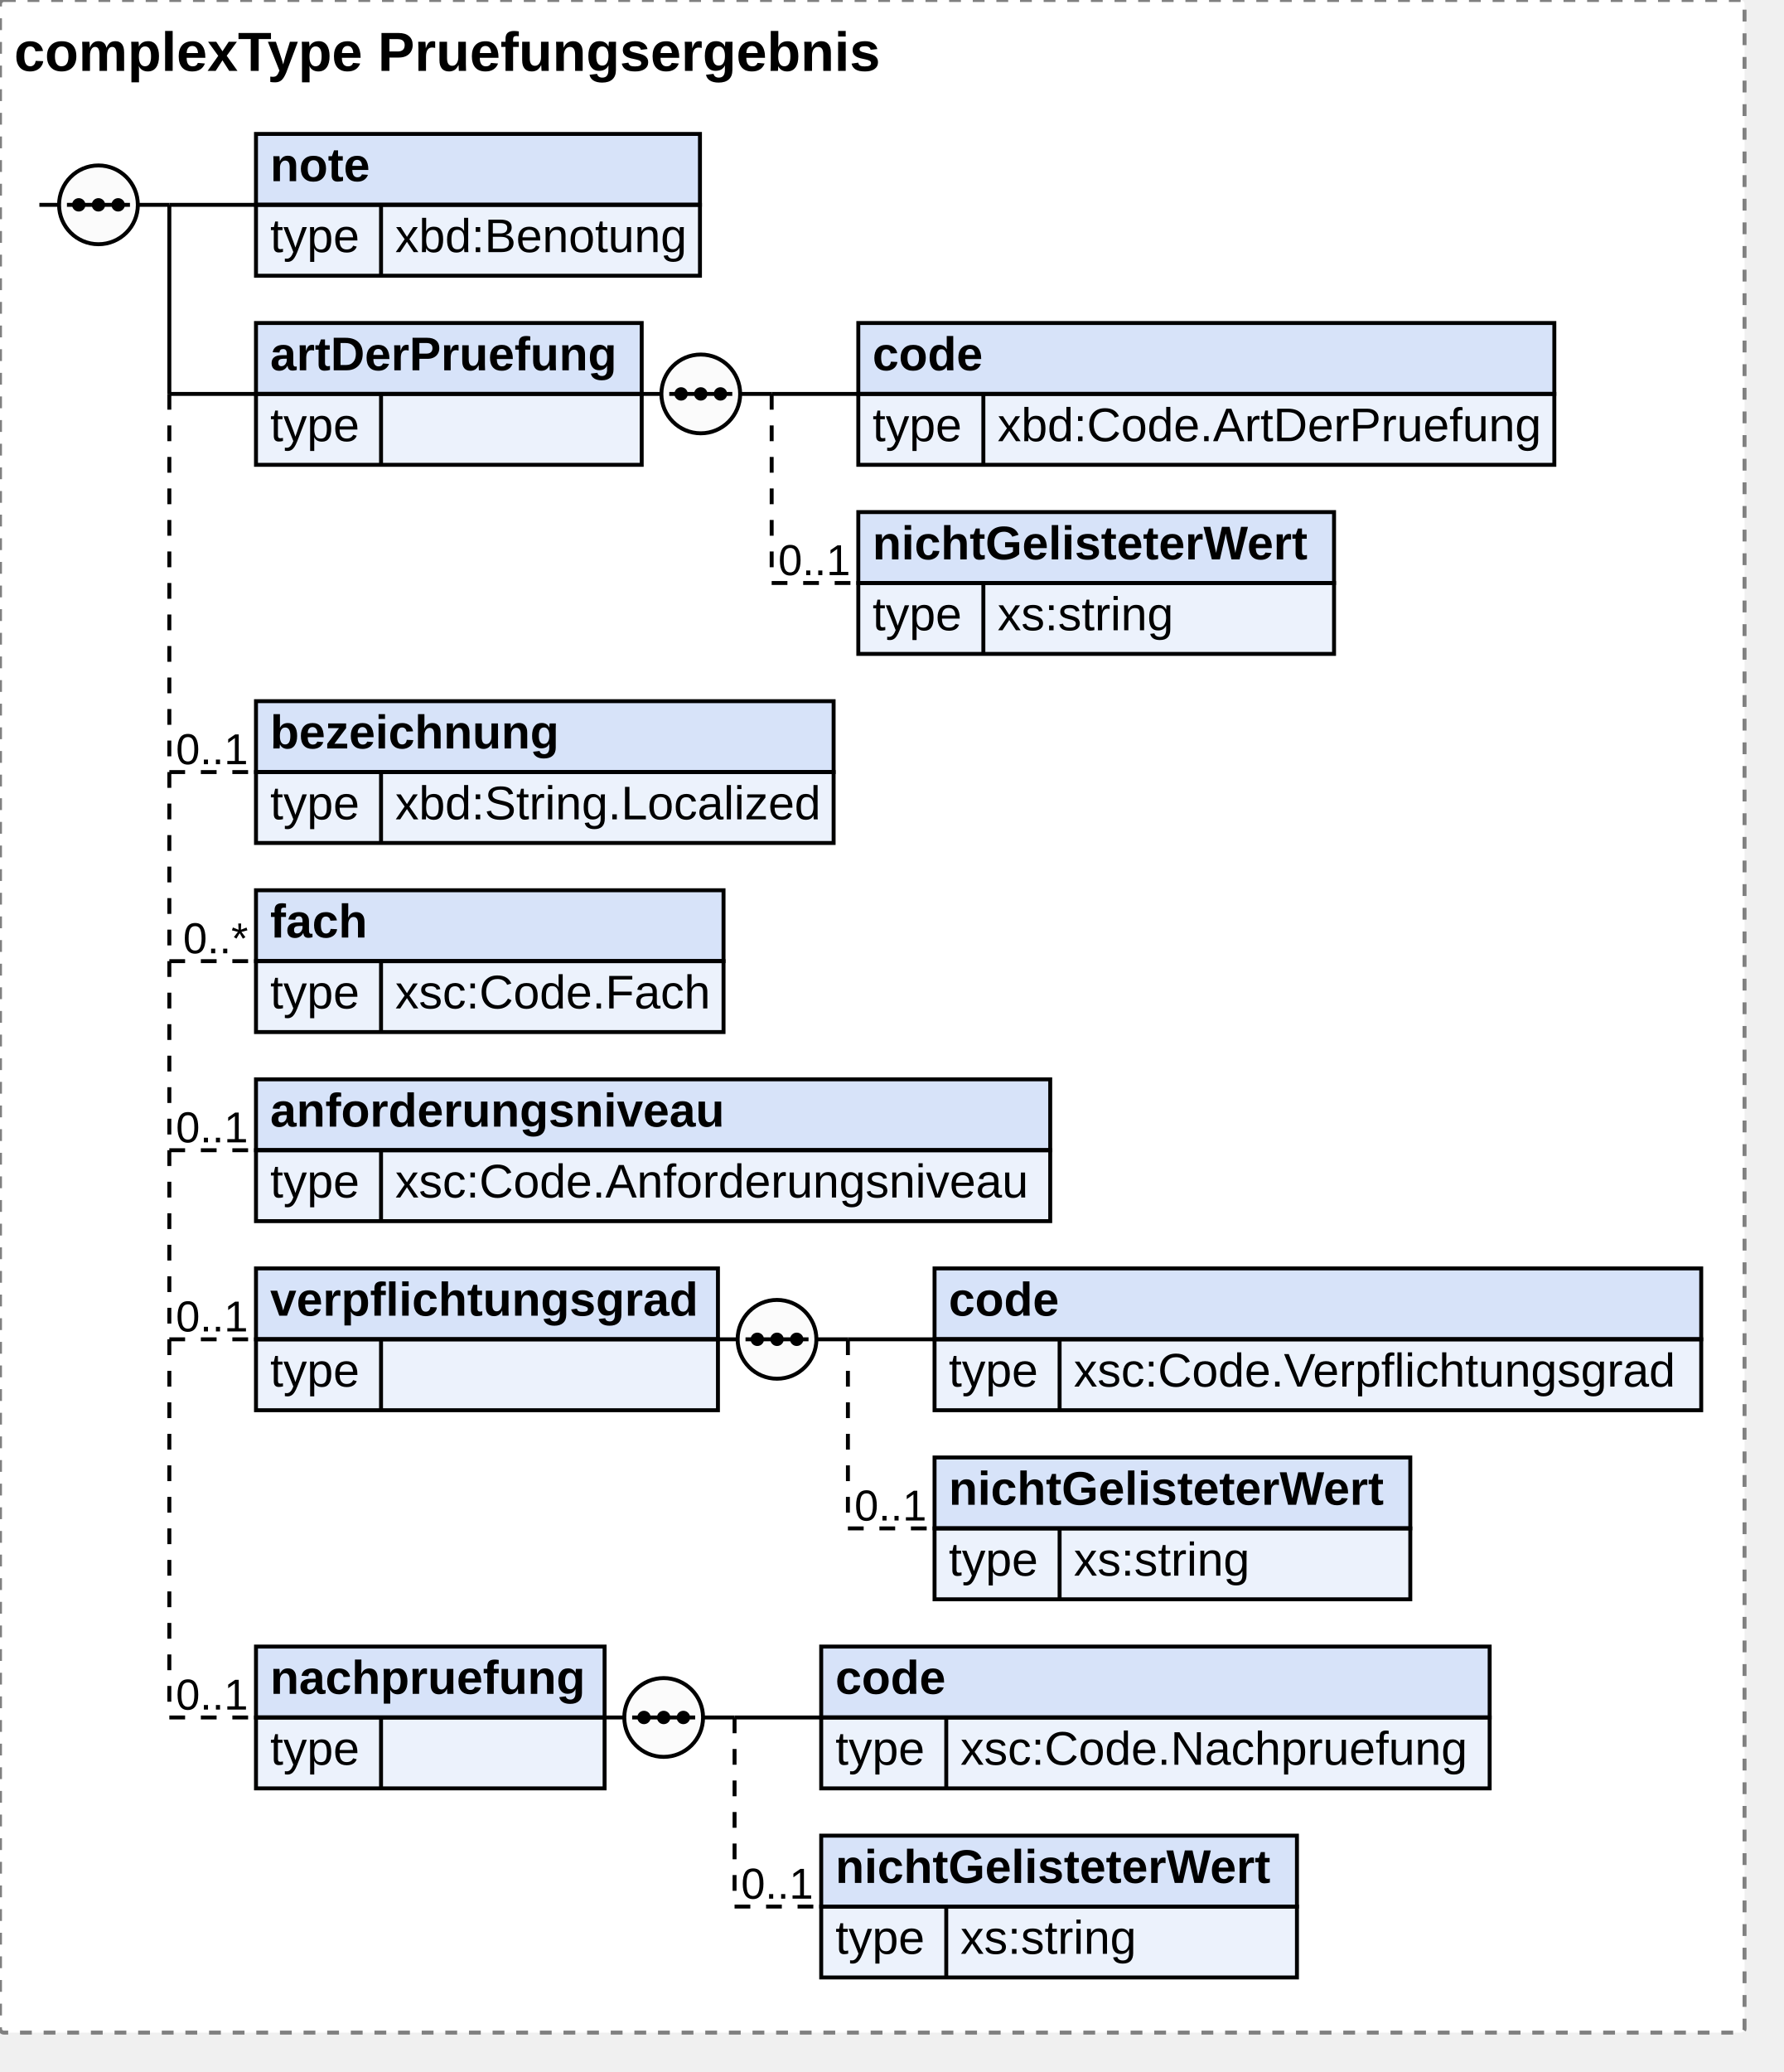
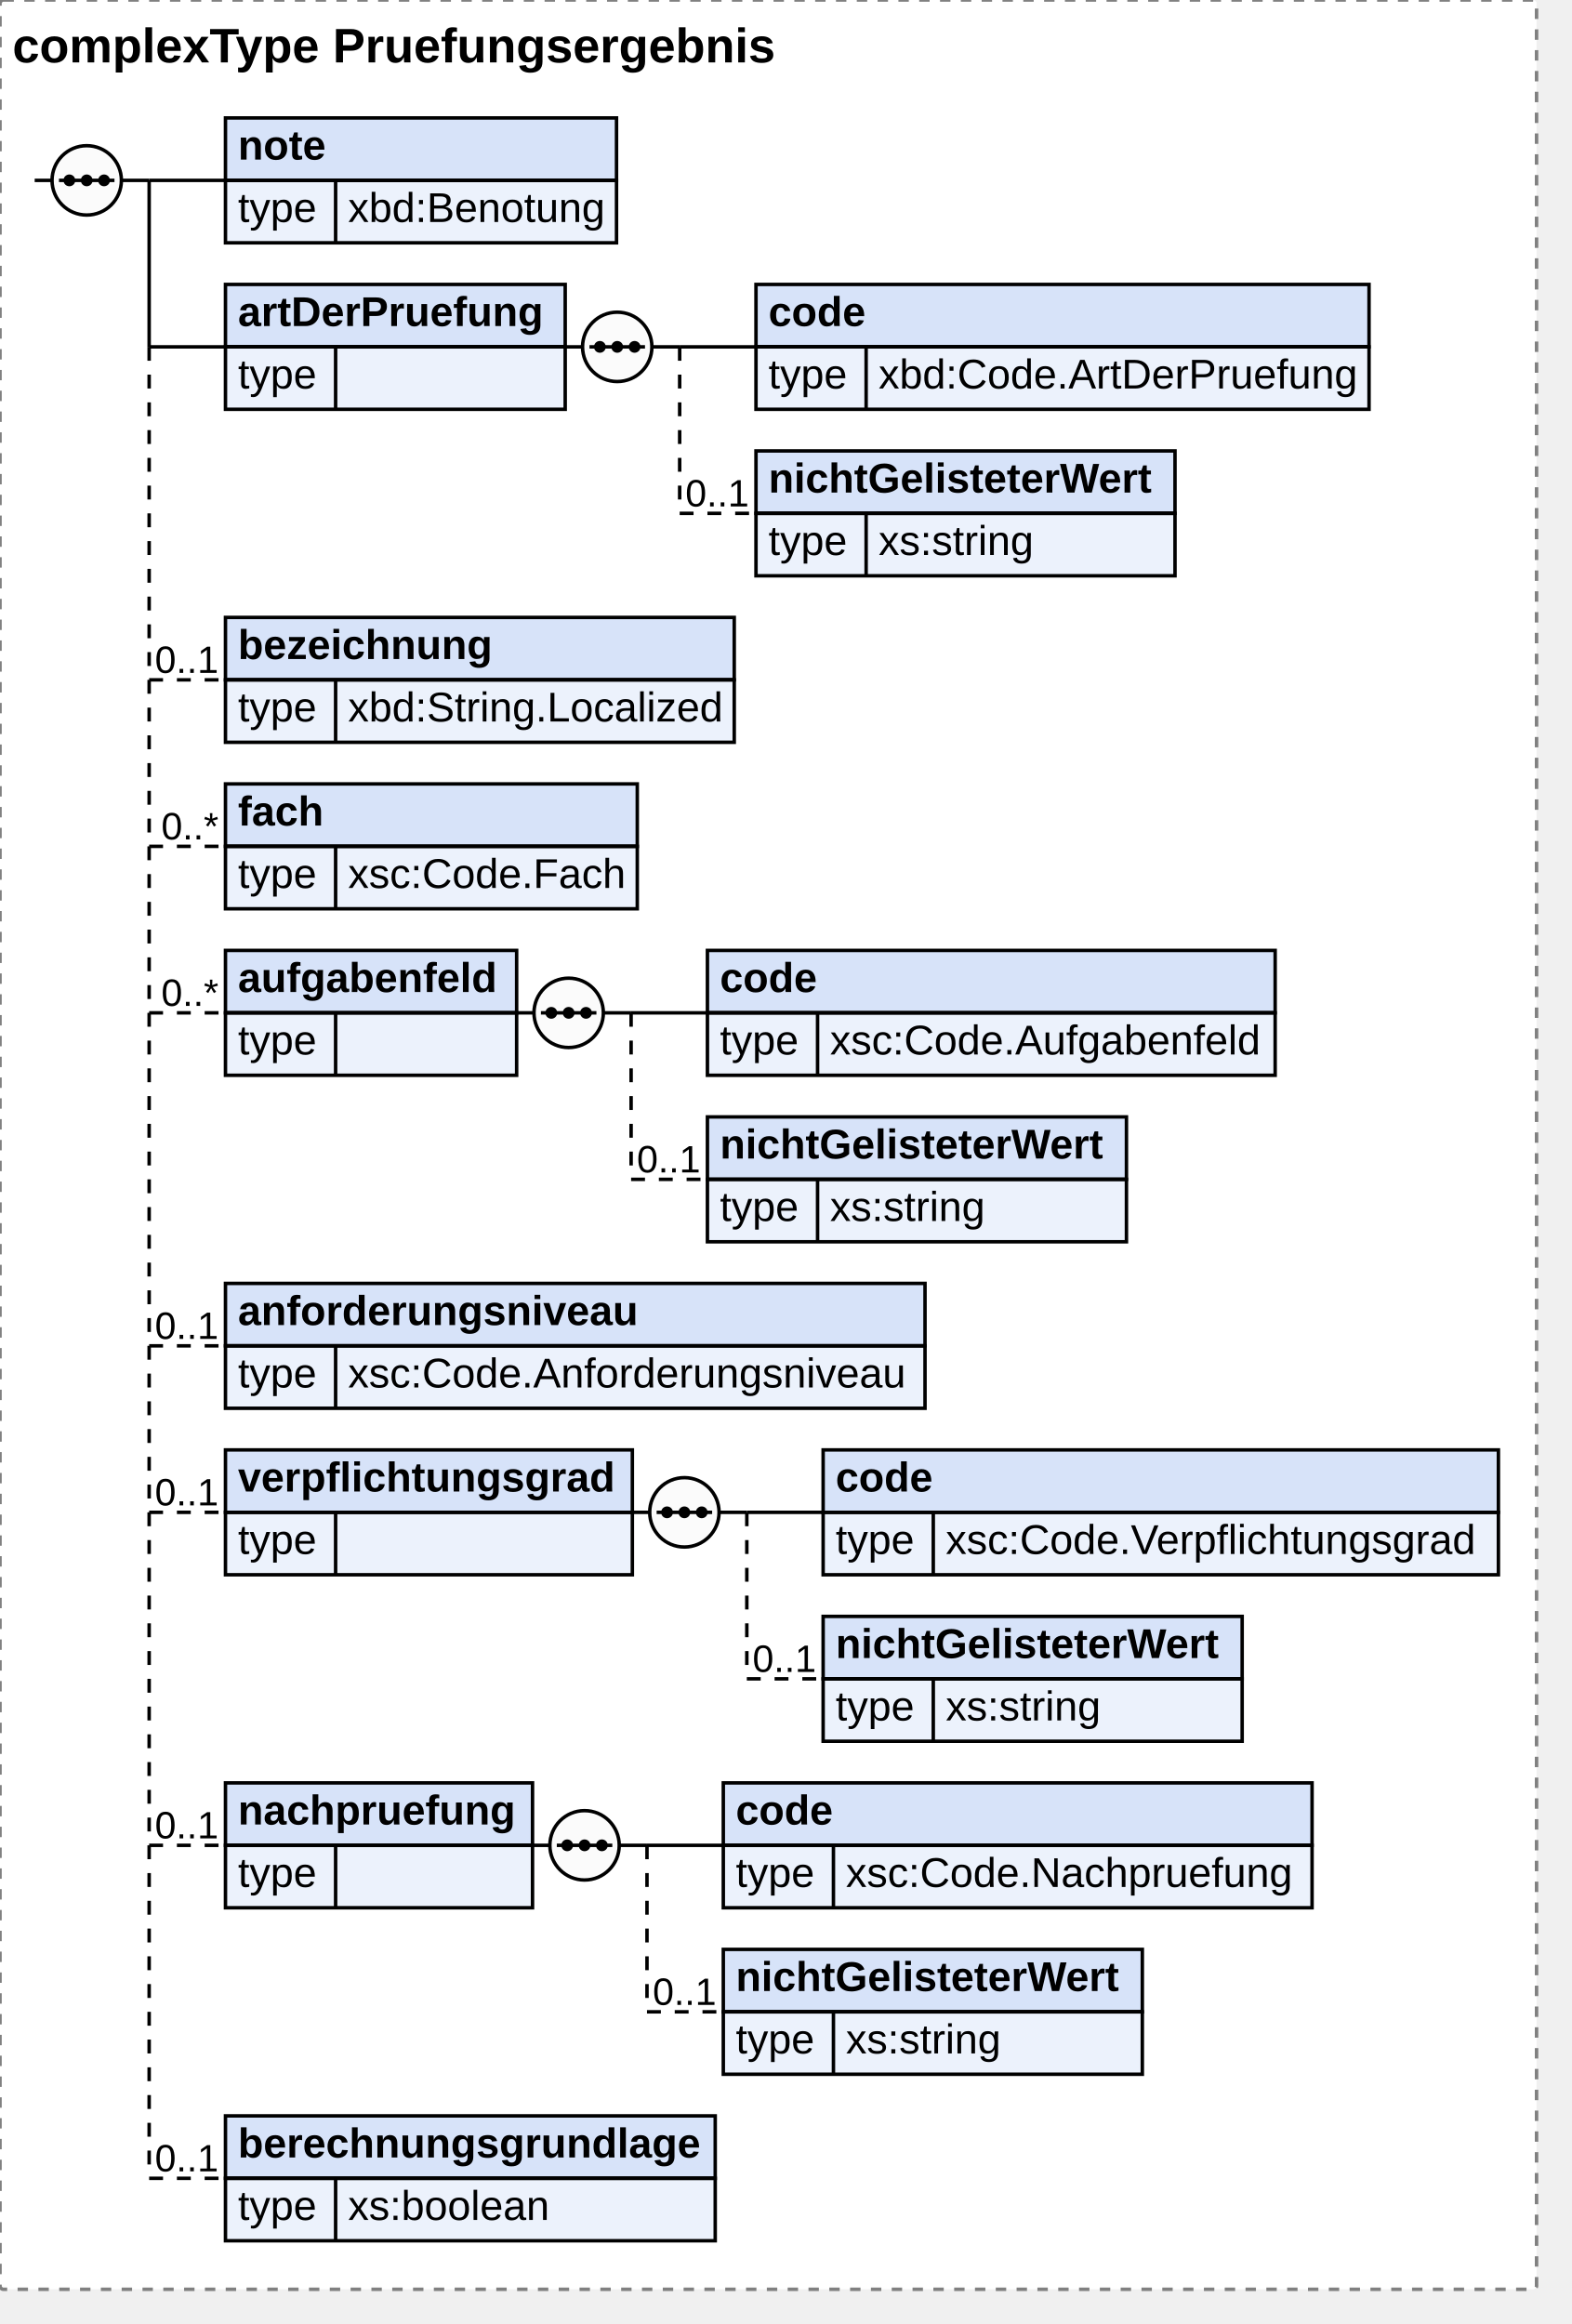
- <svg xmlns="http://www.w3.org/2000/svg" width="452.972" height="526">
+ <svg xmlns="http://www.w3.org/2000/svg" width="452.972" height="670">
  <defs>
    <style type="text/css">
                        text {
                            font-family: 'Arial';
                            fill: black;
                        }
                        text.at {
                            font-family: 'Arial';
                            fill: rgb(242, 152, 0);
                        }
                        line {
                            stroke: black;
                        }
                        line.type-structure {
                            stroke: black;
                        }
                        line.type-structure-optional {
                            stroke: black;
                            stroke-dasharray: 4, 4;
                        }
                        rect.attribute-upper {
                            stroke: black;
                            fill: rgb(255, 239, 211);
                        }
                        rect.element-upper {
                            stroke: black;
                            fill: rgb(215, 227, 249);
                        }
                        rect.element-lower {
                            stroke: black;
                            fill: rgb(236, 242, 252);
                        }
                        a text {
                            fill: black;
                        } 
                    </style>
  </defs>
-   <rect width="442.972" height="516" stroke-dasharray="3,3" rx="1" ry="1" style="stroke: grey;fill: white;" />
+   <rect width="442.972" height="660" stroke-dasharray="3,3" rx="1" ry="1" style="stroke: grey;fill: white;" />
  <text font-size="14" x="3.6" y="18" font-weight="bold">complexType Pruefungsergebnis</text>
  <g transform="translate(10,34)">
    <g transform="translate(55,0)">
      <rect width="112.734" height="18" class="element-upper" />
      <rect width="112.734" height="18" y="18" class="element-lower" />
      <text font-size="12" x="3.6" y="12" font-weight="bold">note</text>
      <line x1="0" y1="18" x2="112.734" y2="18" />
      <text font-size="12" fill="grey" x="3.6" y="30">type</text>
      <line x1="31.753" y1="18" x2="31.753" y2="36" />
      <text font-size="12" x="35.353" y="30">xbd:Benotung</text>
      <g transform="translate(112.7344,0)" />
    </g>
    <line x1="33" y1="18" x2="55" y2="18" class="type-structure-required" />
    <text font-size="11" fill="black" x="53" y="16" text-anchor="end" />
    <line x1="33" y1="18" x2="33" y2="18" class="type-structure-required" />
    <g transform="translate(55,48)">
      <rect width="97.941" height="18" class="element-upper" />
      <rect width="97.941" height="18" y="18" class="element-lower" />
      <text font-size="12" x="3.6" y="12" font-weight="bold">artDerPruefung</text>
      <line x1="0" y1="18" x2="97.941" y2="18" />
      <text font-size="12" fill="grey" x="3.6" y="30">type</text>
      <line x1="31.753" y1="18" x2="31.753" y2="36" />
      <g transform="translate(97.94062,0)">
        <g transform="translate(55,0)">
          <rect width="176.734" height="18" class="element-upper" />
          <rect width="176.734" height="18" y="18" class="element-lower" />
          <text font-size="12" x="3.6" y="12" font-weight="bold">code</text>
          <line x1="0" y1="18" x2="176.734" y2="18" />
          <text font-size="12" fill="grey" x="3.6" y="30">type</text>
          <line x1="31.753" y1="18" x2="31.753" y2="36" />
          <text font-size="12" x="35.353" y="30">xbd:Code.ArtDerPruefung</text>
          <g transform="translate(176.7344,0)" />
        </g>
        <line x1="33" y1="18" x2="55" y2="18" class="type-structure-required" />
        <text font-size="11" fill="black" x="53" y="16" text-anchor="end" />
        <line x1="33" y1="18" x2="33" y2="18" class="type-structure-required" />
        <g transform="translate(55,48)">
          <rect width="120.8" height="18" class="element-upper" />
          <rect width="120.8" height="18" y="18" class="element-lower" />
          <text font-size="12" x="3.6" y="12" font-weight="bold">nichtGelisteterWert</text>
          <line x1="0" y1="18" x2="120.8" y2="18" />
          <text font-size="12" fill="grey" x="3.6" y="30">type</text>
          <line x1="31.753" y1="18" x2="31.753" y2="36" />
          <text font-size="12" x="35.353" y="30">xs:string</text>
          <g transform="translate(120.8,0)" />
        </g>
        <line x1="33" y1="66" x2="55" y2="66" class="type-structure-optional" />
        <text font-size="11" fill="black" x="53" y="64" text-anchor="end">0..1</text>
        <line x1="33" y1="18" x2="33" y2="66" class="type-structure-optional" />
        <circle cx="15" cy="18" r="10" stroke="black" fill="rgb(251, 251, 251)" />
        <line x1="0" y1="18" x2="5" y2="18" class="type-structure-required" />
        <line x1="25" y1="18" x2="33" y2="18" class="type-structure-required" />
        <circle cx="10" cy="18" r="1.2" stroke="black" fill="black" />
        <circle cx="15" cy="18" r="1.2" stroke="black" fill="black" />
        <circle cx="20" cy="18" r="1.2" stroke="black" fill="black" />
        <line x1="7" y1="18" x2="23" y2="18" />
      </g>
    </g>
    <line x1="33" y1="66" x2="55" y2="66" class="type-structure-required" />
    <text font-size="11" fill="black" x="53" y="64" text-anchor="end" />
    <line x1="33" y1="18" x2="33" y2="66" class="type-structure-required" />
    <g transform="translate(55,144)">
      <rect width="146.672" height="18" class="element-upper" />
      <rect width="146.672" height="18" y="18" class="element-lower" />
      <text font-size="12" x="3.6" y="12" font-weight="bold">bezeichnung</text>
      <line x1="0" y1="18" x2="146.672" y2="18" />
      <text font-size="12" fill="grey" x="3.6" y="30">type</text>
      <line x1="31.753" y1="18" x2="31.753" y2="36" />
      <text font-size="12" x="35.353" y="30">xbd:String.Localized</text>
      <g transform="translate(146.6719,0)" />
    </g>
    <line x1="33" y1="162" x2="55" y2="162" class="type-structure-optional" />
    <text font-size="11" fill="black" x="53" y="160" text-anchor="end">0..1</text>
    <line x1="33" y1="66" x2="33" y2="162" class="type-structure-optional" />
    <g transform="translate(55,192)">
      <rect width="118.719" height="18" class="element-upper" />
      <rect width="118.719" height="18" y="18" class="element-lower" />
      <text font-size="12" x="3.6" y="12" font-weight="bold">fach</text>
      <line x1="0" y1="18" x2="118.719" y2="18" />
      <text font-size="12" fill="grey" x="3.6" y="30">type</text>
      <line x1="31.753" y1="18" x2="31.753" y2="36" />
      <text font-size="12" x="35.353" y="30">xsc:Code.Fach</text>
      <g transform="translate(118.7188,0)" />
    </g>
    <line x1="33" y1="210" x2="55" y2="210" class="type-structure-optional" />
    <text font-size="11" fill="black" x="53" y="208" text-anchor="end">0..*</text>
    <line x1="33" y1="162" x2="33" y2="210" class="type-structure-optional" />
    <g transform="translate(55,240)">
+       <rect width="83.941" height="18" class="element-upper" />
+       <rect width="83.941" height="18" y="18" class="element-lower" />
+       <text font-size="12" x="3.6" y="12" font-weight="bold">aufgabenfeld</text>
+       <line x1="0" y1="18" x2="83.941" y2="18" />
+       <text font-size="12" fill="grey" x="3.6" y="30">type</text>
+       <line x1="31.753" y1="18" x2="31.753" y2="36" />
+       <g transform="translate(83.94062,0)">
+         <g transform="translate(55,0)">
+           <rect width="163.672" height="18" class="element-upper" />
+           <rect width="163.672" height="18" y="18" class="element-lower" />
+           <text font-size="12" x="3.6" y="12" font-weight="bold">code</text>
+           <line x1="0" y1="18" x2="163.672" y2="18" />
+           <text font-size="12" fill="grey" x="3.6" y="30">type</text>
+           <line x1="31.753" y1="18" x2="31.753" y2="36" />
+           <text font-size="12" x="35.353" y="30">xsc:Code.Aufgabenfeld</text>
+           <g transform="translate(163.6719,0)" />
+         </g>
+         <line x1="33" y1="18" x2="55" y2="18" class="type-structure-required" />
+         <text font-size="11" fill="black" x="53" y="16" text-anchor="end" />
+         <line x1="33" y1="18" x2="33" y2="18" class="type-structure-required" />
+         <g transform="translate(55,48)">
+           <rect width="120.8" height="18" class="element-upper" />
+           <rect width="120.8" height="18" y="18" class="element-lower" />
+           <text font-size="12" x="3.6" y="12" font-weight="bold">nichtGelisteterWert</text>
+           <line x1="0" y1="18" x2="120.8" y2="18" />
+           <text font-size="12" fill="grey" x="3.6" y="30">type</text>
+           <line x1="31.753" y1="18" x2="31.753" y2="36" />
+           <text font-size="12" x="35.353" y="30">xs:string</text>
+           <g transform="translate(120.8,0)" />
+         </g>
+         <line x1="33" y1="66" x2="55" y2="66" class="type-structure-optional" />
+         <text font-size="11" fill="black" x="53" y="64" text-anchor="end">0..1</text>
+         <line x1="33" y1="18" x2="33" y2="66" class="type-structure-optional" />
+         <circle cx="15" cy="18" r="10" stroke="black" fill="rgb(251, 251, 251)" />
+         <line x1="0" y1="18" x2="5" y2="18" class="type-structure-required" />
+         <line x1="25" y1="18" x2="33" y2="18" class="type-structure-required" />
+         <circle cx="10" cy="18" r="1.2" stroke="black" fill="black" />
+         <circle cx="15" cy="18" r="1.2" stroke="black" fill="black" />
+         <circle cx="20" cy="18" r="1.2" stroke="black" fill="black" />
+         <line x1="7" y1="18" x2="23" y2="18" />
+       </g>
+     </g>
+     <line x1="33" y1="258" x2="55" y2="258" class="type-structure-optional" />
+     <text font-size="11" fill="black" x="53" y="256" text-anchor="end">0..*</text>
+     <line x1="33" y1="210" x2="33" y2="258" class="type-structure-optional" />
+     <g transform="translate(55,336)">
      <rect width="201.672" height="18" class="element-upper" />
      <rect width="201.672" height="18" y="18" class="element-lower" />
      <text font-size="12" x="3.6" y="12" font-weight="bold">anforderungsniveau</text>
      <line x1="0" y1="18" x2="201.672" y2="18" />
      <text font-size="12" fill="grey" x="3.6" y="30">type</text>
      <line x1="31.753" y1="18" x2="31.753" y2="36" />
      <text font-size="12" x="35.353" y="30">xsc:Code.Anforderungsniveau</text>
      <g transform="translate(201.6719,0)" />
    </g>
-     <line x1="33" y1="258" x2="55" y2="258" class="type-structure-optional" />
-     <text font-size="11" fill="black" x="53" y="256" text-anchor="end">0..1</text>
-     <line x1="33" y1="210" x2="33" y2="258" class="type-structure-optional" />
-     <g transform="translate(55,288)">
+     <line x1="33" y1="354" x2="55" y2="354" class="type-structure-optional" />
+     <text font-size="11" fill="black" x="53" y="352" text-anchor="end">0..1</text>
+     <line x1="33" y1="258" x2="33" y2="354" class="type-structure-optional" />
+     <g transform="translate(55,384)">
      <rect width="117.3" height="18" class="element-upper" />
      <rect width="117.3" height="18" y="18" class="element-lower" />
      <text font-size="12" x="3.6" y="12" font-weight="bold">verpflichtungsgrad</text>
      <line x1="0" y1="18" x2="117.3" y2="18" />
      <text font-size="12" fill="grey" x="3.6" y="30">type</text>
      <line x1="31.753" y1="18" x2="31.753" y2="36" />
      <g transform="translate(117.3,0)">
        <g transform="translate(55,0)">
          <rect width="194.672" height="18" class="element-upper" />
          <rect width="194.672" height="18" y="18" class="element-lower" />
          <text font-size="12" x="3.6" y="12" font-weight="bold">code</text>
          <line x1="0" y1="18" x2="194.672" y2="18" />
          <text font-size="12" fill="grey" x="3.6" y="30">type</text>
          <line x1="31.753" y1="18" x2="31.753" y2="36" />
          <text font-size="12" x="35.353" y="30">xsc:Code.Verpflichtungsgrad</text>
          <g transform="translate(194.6719,0)" />
        </g>
        <line x1="33" y1="18" x2="55" y2="18" class="type-structure-required" />
        <text font-size="11" fill="black" x="53" y="16" text-anchor="end" />
        <line x1="33" y1="18" x2="33" y2="18" class="type-structure-required" />
        <g transform="translate(55,48)">
          <rect width="120.8" height="18" class="element-upper" />
          <rect width="120.8" height="18" y="18" class="element-lower" />
          <text font-size="12" x="3.6" y="12" font-weight="bold">nichtGelisteterWert</text>
          <line x1="0" y1="18" x2="120.8" y2="18" />
          <text font-size="12" fill="grey" x="3.6" y="30">type</text>
          <line x1="31.753" y1="18" x2="31.753" y2="36" />
          <text font-size="12" x="35.353" y="30">xs:string</text>
          <g transform="translate(120.8,0)" />
        </g>
        <line x1="33" y1="66" x2="55" y2="66" class="type-structure-optional" />
        <text font-size="11" fill="black" x="53" y="64" text-anchor="end">0..1</text>
        <line x1="33" y1="18" x2="33" y2="66" class="type-structure-optional" />
        <circle cx="15" cy="18" r="10" stroke="black" fill="rgb(251, 251, 251)" />
        <line x1="0" y1="18" x2="5" y2="18" class="type-structure-required" />
        <line x1="25" y1="18" x2="33" y2="18" class="type-structure-required" />
        <circle cx="10" cy="18" r="1.2" stroke="black" fill="black" />
        <circle cx="15" cy="18" r="1.2" stroke="black" fill="black" />
        <circle cx="20" cy="18" r="1.2" stroke="black" fill="black" />
        <line x1="7" y1="18" x2="23" y2="18" />
      </g>
    </g>
-     <line x1="33" y1="306" x2="55" y2="306" class="type-structure-optional" />
-     <text font-size="11" fill="black" x="53" y="304" text-anchor="end">0..1</text>
-     <line x1="33" y1="258" x2="33" y2="306" class="type-structure-optional" />
-     <g transform="translate(55,384)">
+     <line x1="33" y1="402" x2="55" y2="402" class="type-structure-optional" />
+     <text font-size="11" fill="black" x="53" y="400" text-anchor="end">0..1</text>
+     <line x1="33" y1="354" x2="33" y2="402" class="type-structure-optional" />
+     <g transform="translate(55,480)">
      <rect width="88.519" height="18" class="element-upper" />
      <rect width="88.519" height="18" y="18" class="element-lower" />
      <text font-size="12" x="3.6" y="12" font-weight="bold">nachpruefung</text>
      <line x1="0" y1="18" x2="88.519" y2="18" />
      <text font-size="12" fill="grey" x="3.6" y="30">type</text>
      <line x1="31.753" y1="18" x2="31.753" y2="36" />
      <g transform="translate(88.51875,0)">
        <g transform="translate(55,0)">
          <rect width="169.734" height="18" class="element-upper" />
          <rect width="169.734" height="18" y="18" class="element-lower" />
          <text font-size="12" x="3.6" y="12" font-weight="bold">code</text>
          <line x1="0" y1="18" x2="169.734" y2="18" />
          <text font-size="12" fill="grey" x="3.6" y="30">type</text>
          <line x1="31.753" y1="18" x2="31.753" y2="36" />
          <text font-size="12" x="35.353" y="30">xsc:Code.Nachpruefung</text>
          <g transform="translate(169.7344,0)" />
        </g>
        <line x1="33" y1="18" x2="55" y2="18" class="type-structure-required" />
        <text font-size="11" fill="black" x="53" y="16" text-anchor="end" />
        <line x1="33" y1="18" x2="33" y2="18" class="type-structure-required" />
        <g transform="translate(55,48)">
          <rect width="120.8" height="18" class="element-upper" />
          <rect width="120.8" height="18" y="18" class="element-lower" />
          <text font-size="12" x="3.6" y="12" font-weight="bold">nichtGelisteterWert</text>
          <line x1="0" y1="18" x2="120.8" y2="18" />
          <text font-size="12" fill="grey" x="3.6" y="30">type</text>
          <line x1="31.753" y1="18" x2="31.753" y2="36" />
          <text font-size="12" x="35.353" y="30">xs:string</text>
          <g transform="translate(120.8,0)" />
        </g>
        <line x1="33" y1="66" x2="55" y2="66" class="type-structure-optional" />
        <text font-size="11" fill="black" x="53" y="64" text-anchor="end">0..1</text>
        <line x1="33" y1="18" x2="33" y2="66" class="type-structure-optional" />
        <circle cx="15" cy="18" r="10" stroke="black" fill="rgb(251, 251, 251)" />
        <line x1="0" y1="18" x2="5" y2="18" class="type-structure-required" />
        <line x1="25" y1="18" x2="33" y2="18" class="type-structure-required" />
        <circle cx="10" cy="18" r="1.2" stroke="black" fill="black" />
        <circle cx="15" cy="18" r="1.2" stroke="black" fill="black" />
        <circle cx="20" cy="18" r="1.2" stroke="black" fill="black" />
        <line x1="7" y1="18" x2="23" y2="18" />
      </g>
    </g>
-     <line x1="33" y1="402" x2="55" y2="402" class="type-structure-optional" />
-     <text font-size="11" fill="black" x="53" y="400" text-anchor="end">0..1</text>
-     <line x1="33" y1="306" x2="33" y2="402" class="type-structure-optional" />
+     <line x1="33" y1="498" x2="55" y2="498" class="type-structure-optional" />
+     <text font-size="11" fill="black" x="53" y="496" text-anchor="end">0..1</text>
+     <line x1="33" y1="402" x2="33" y2="498" class="type-structure-optional" />
+     <g transform="translate(55,576)">
+       <rect width="141.191" height="18" class="element-upper" />
+       <rect width="141.191" height="18" y="18" class="element-lower" />
+       <text font-size="12" x="3.6" y="12" font-weight="bold">berechnungsgrundlage</text>
+       <line x1="0" y1="18" x2="141.191" y2="18" />
+       <text font-size="12" fill="grey" x="3.6" y="30">type</text>
+       <line x1="31.753" y1="18" x2="31.753" y2="36" />
+       <text font-size="12" x="35.353" y="30">xs:boolean</text>
+       <g transform="translate(141.1906,0)" />
+     </g>
+     <line x1="33" y1="594" x2="55" y2="594" class="type-structure-optional" />
+     <text font-size="11" fill="black" x="53" y="592" text-anchor="end">0..1</text>
+     <line x1="33" y1="498" x2="33" y2="594" class="type-structure-optional" />
    <circle cx="15" cy="18" r="10" stroke="black" fill="rgb(251, 251, 251)" />
    <line x1="0" y1="18" x2="5" y2="18" class="type-structure-required" />
    <line x1="25" y1="18" x2="33" y2="18" class="type-structure-required" />
    <circle cx="10" cy="18" r="1.2" stroke="black" fill="black" />
    <circle cx="15" cy="18" r="1.2" stroke="black" fill="black" />
    <circle cx="20" cy="18" r="1.2" stroke="black" fill="black" />
    <line x1="7" y1="18" x2="23" y2="18" />
  </g>
</svg>
